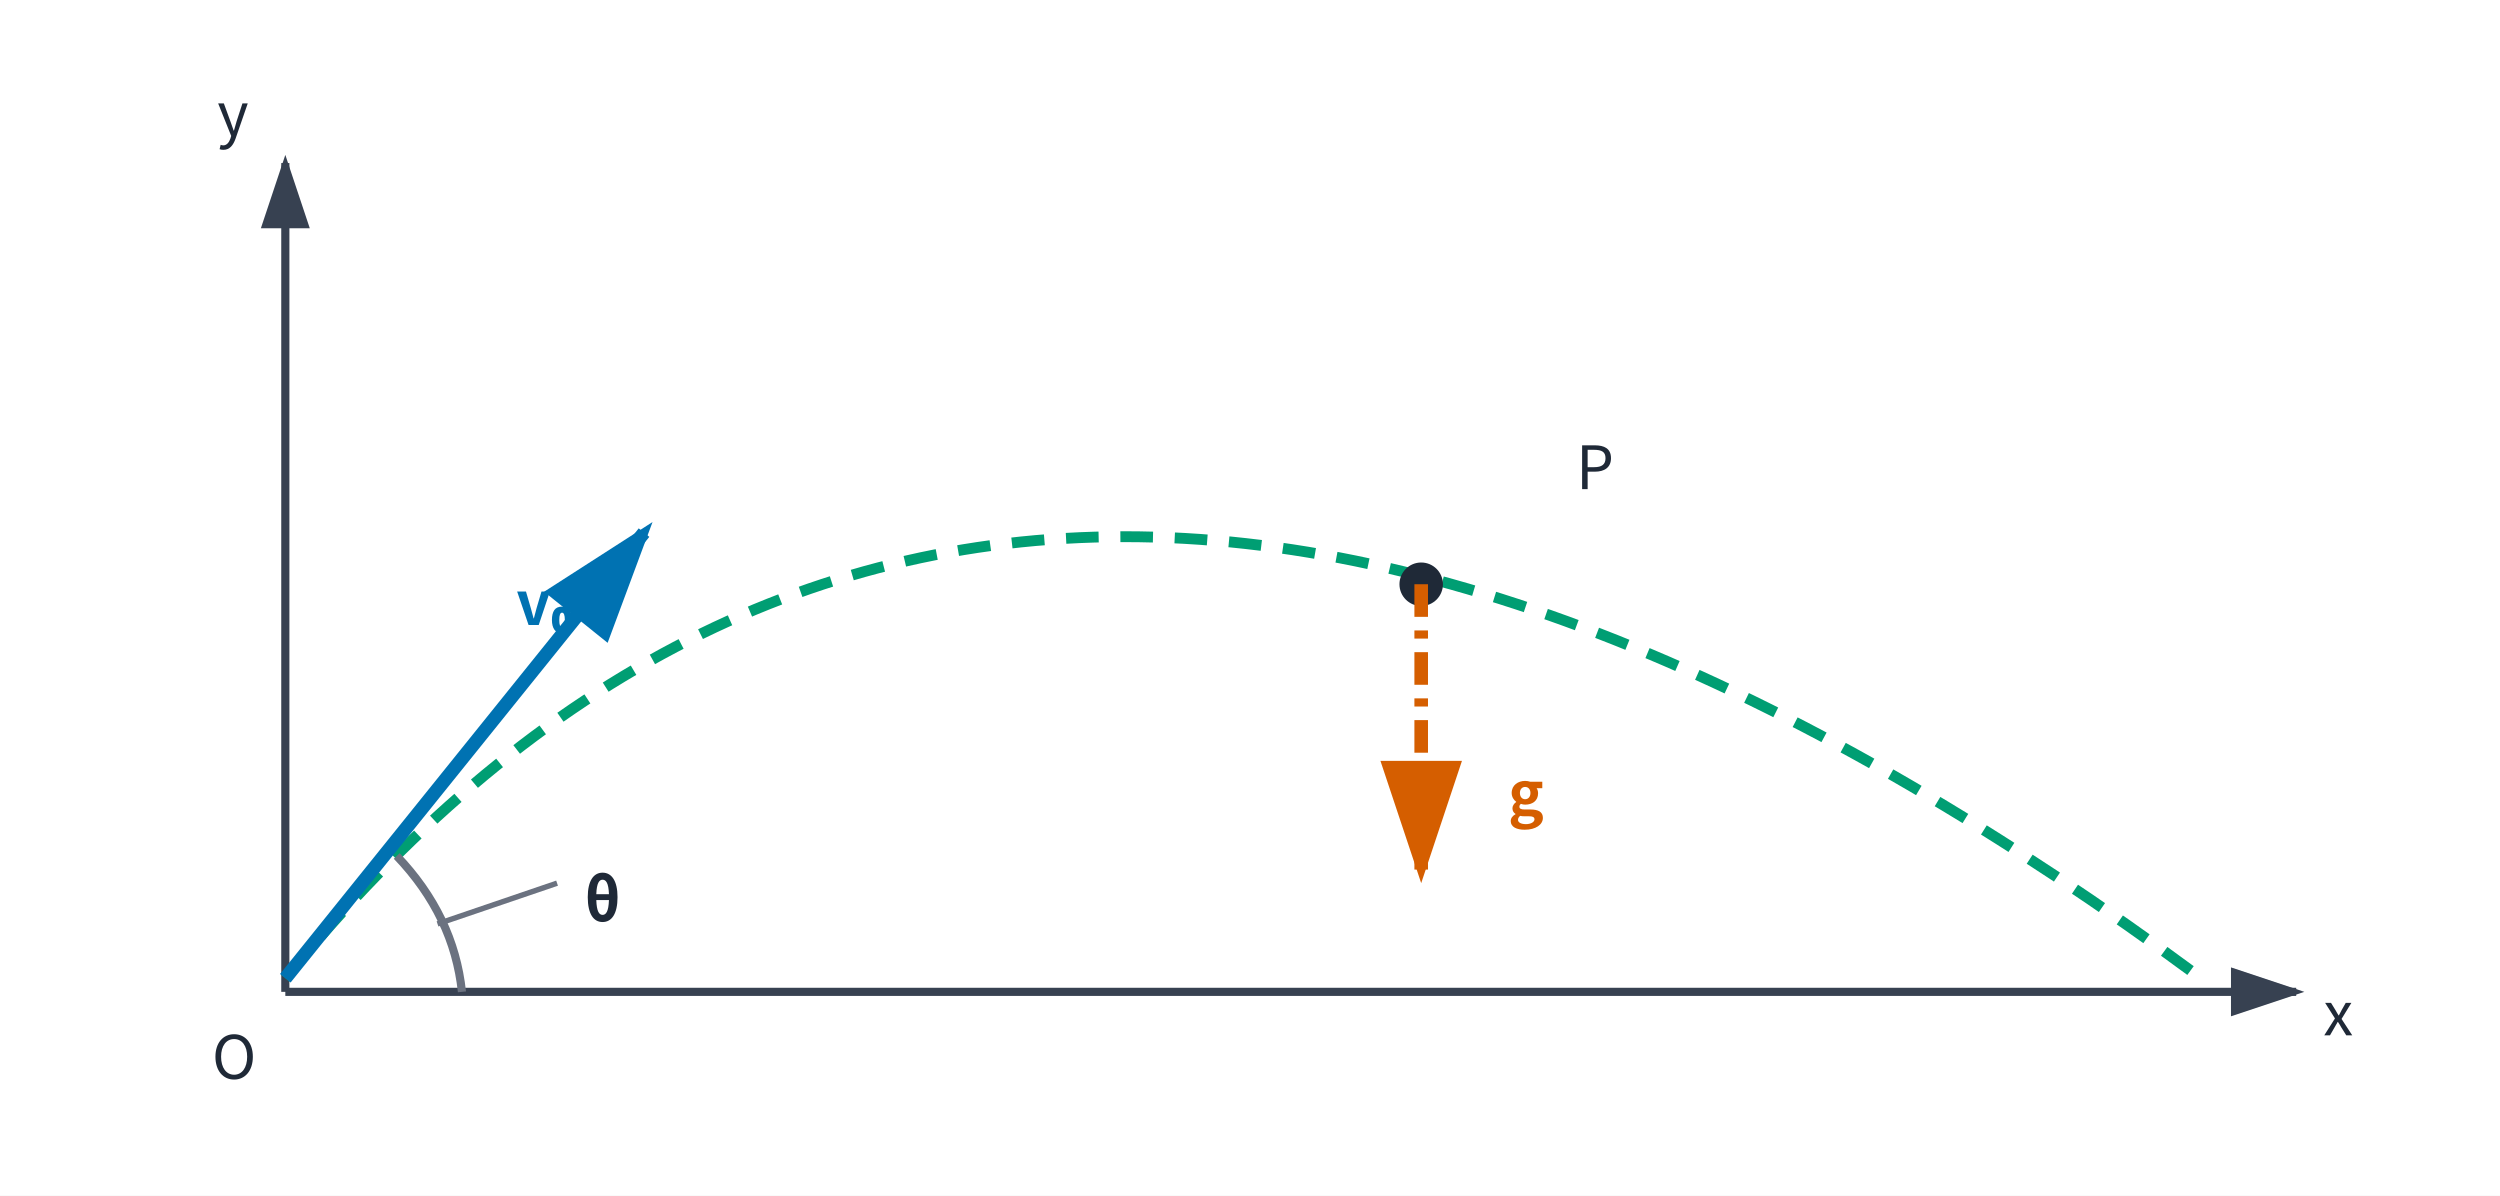
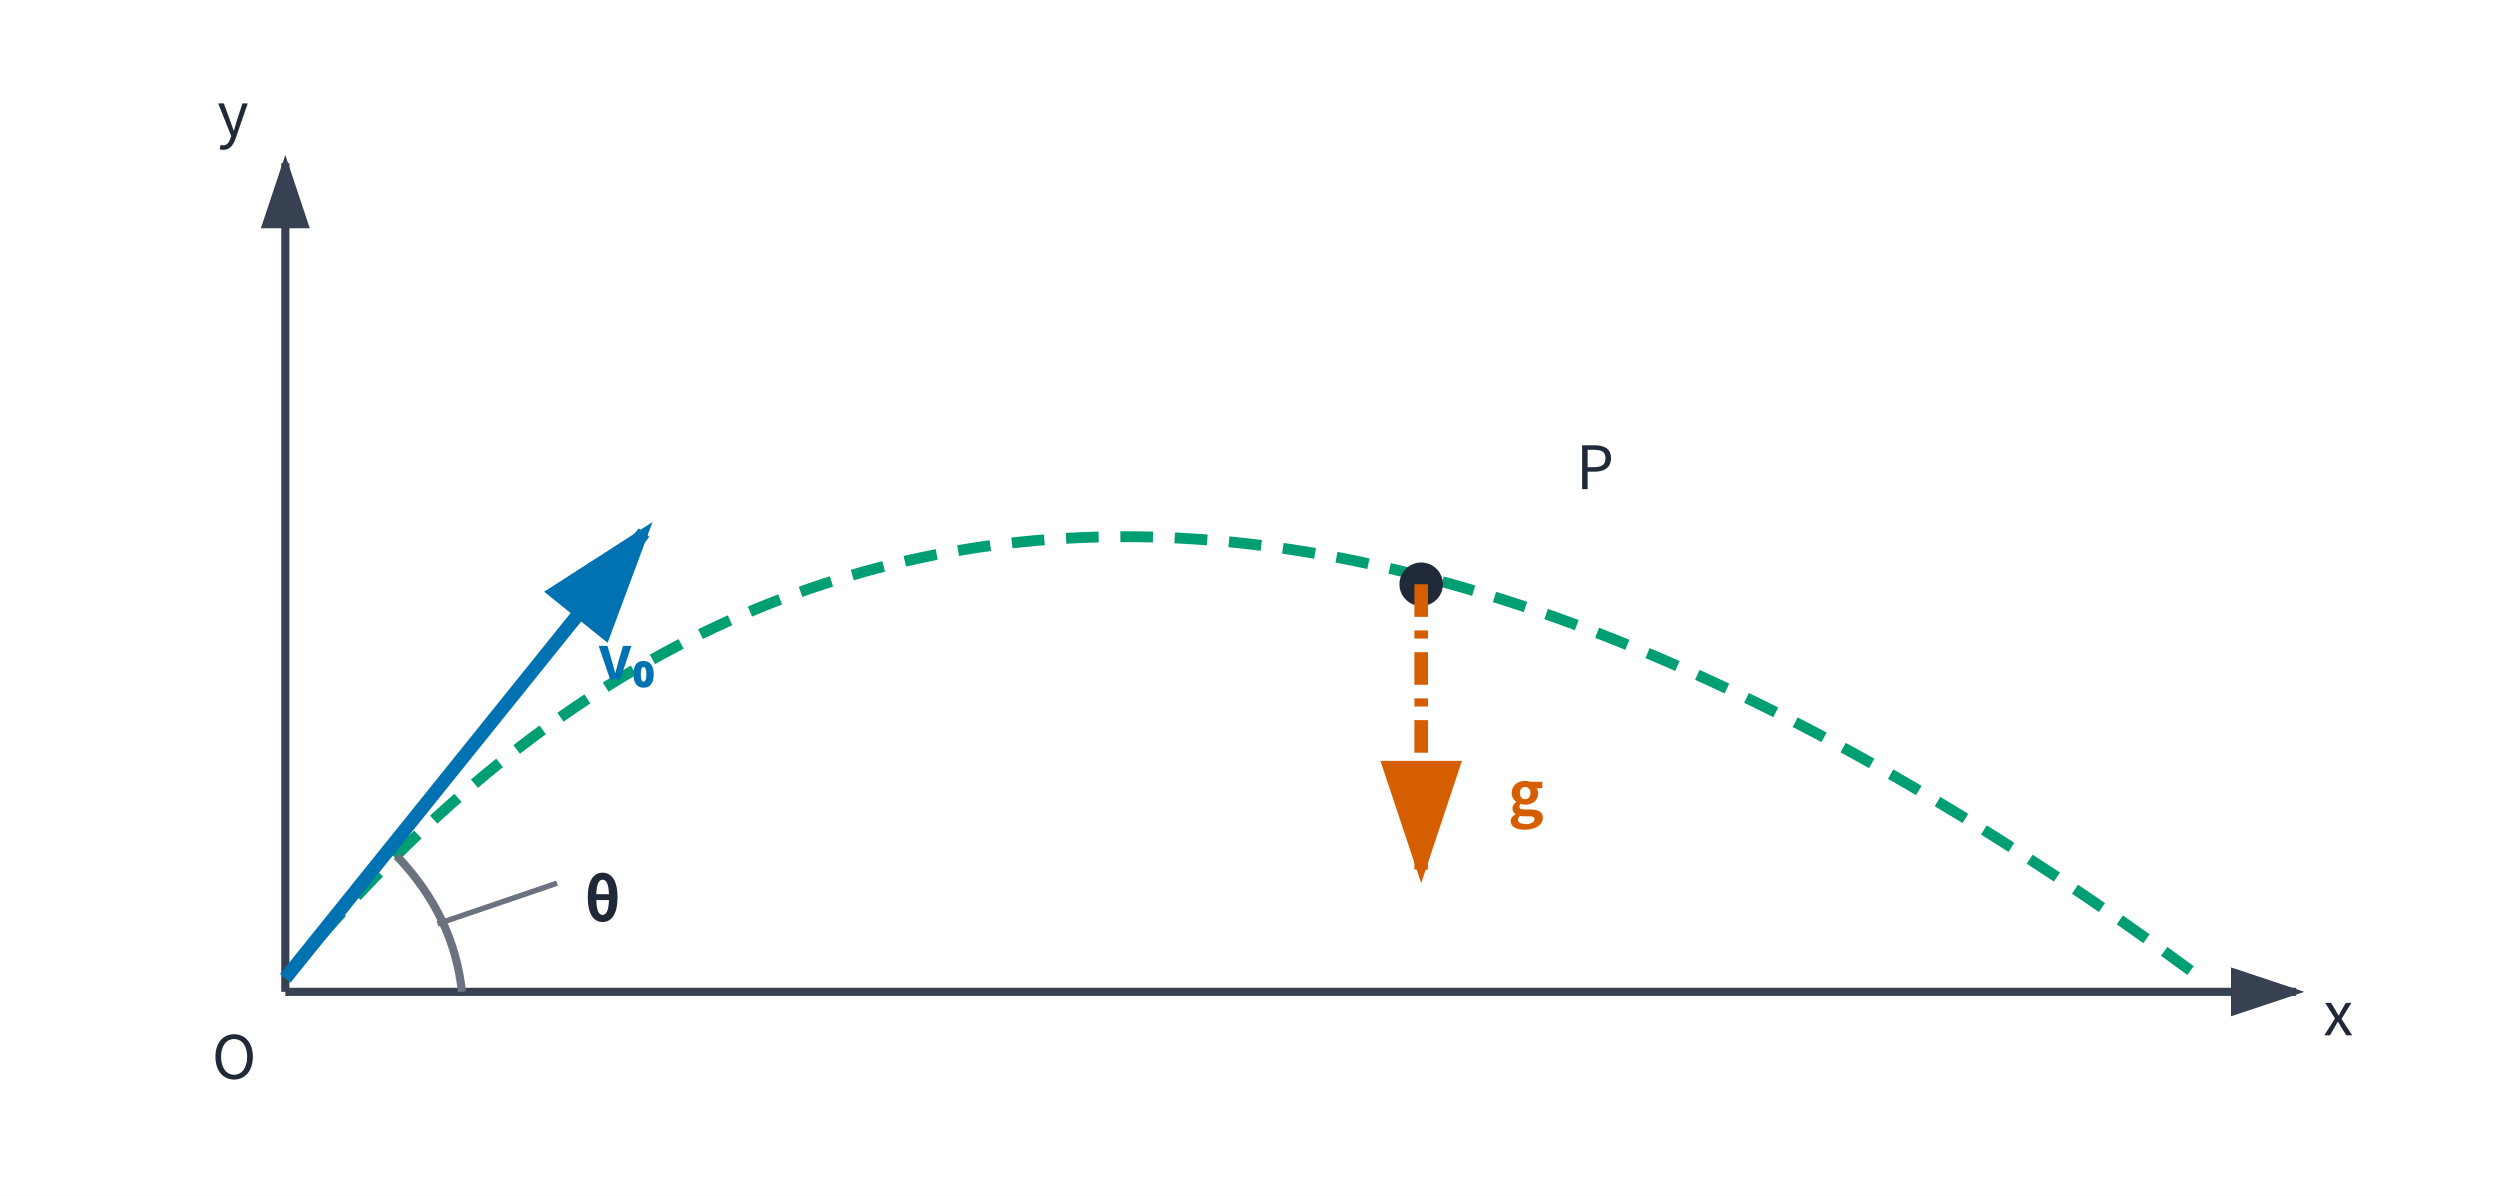
<svg xmlns="http://www.w3.org/2000/svg" data-layout-lint="strict" viewBox="0 0 920 440" role="img" aria-labelledby="title desc">
  <rect width="920" height="440" fill="white" />
  <defs>
    <marker id="arrow-neutral" markerWidth="10" markerHeight="10" refX="8" refY="3" orient="auto">
      <path d="M0,0 L0,6 L9,3 z" fill="#374151" />
    </marker>
    <marker id="arrow-blue" markerWidth="10" markerHeight="10" refX="8" refY="3" orient="auto">
      <path d="M0,0 L0,6 L9,3 z" fill="#0072B2" />
    </marker>
    <marker id="arrow-orange" markerWidth="10" markerHeight="10" refX="8" refY="3" orient="auto">
      <path d="M0,0 L0,6 L9,3 z" fill="#D55E00" />
    </marker>
  </defs>
  <line x1="105" y1="365" x2="845" y2="365" stroke="#374151" stroke-width="3" marker-end="url(#arrow-neutral)" />
  <line x1="105" y1="365" x2="105" y2="60" stroke="#374151" stroke-width="3" marker-end="url(#arrow-neutral)" />
  <path data-series-group="motion" data-series-label="trajectory" d="M105 360 Q370 35 810 360" fill="none" stroke="#009E73" stroke-width="4" stroke-dasharray="12 8" />
  <line data-series-group="motion" data-series-label="v0" x1="105" y1="360" x2="237" y2="196" stroke="#0072B2" stroke-width="5" marker-end="url(#arrow-blue)" />
  <path d="M170 365 Q167 337 146 315" fill="none" stroke="#6B7280" stroke-width="3" />
  <line x1="205" y1="325" x2="161" y2="340" stroke="#6B7280" stroke-width="2" />
  <circle cx="523" cy="215" r="8" fill="#1F2937" />
  <line data-series-group="motion" data-series-label="g" x1="523" y1="215" x2="523" y2="320" stroke="#D55E00" stroke-width="5" stroke-dasharray="12 5 3 5" marker-end="url(#arrow-orange)" />
  <g font-family="Noto Sans CJK JP, sans-serif" font-size="22" fill="#1F2937">
    <text x="855" y="381">x</text>
    <text x="80" y="50">y</text>
    <text x="78" y="397">O</text>
    <text x="580" y="180">P</text>
    <text x="215" y="339" font-weight="700">θ</text>
-     <text x="190" y="230" fill="#0072B2" font-weight="700">v₀</text>
+     <text x="220" y="250" fill="#0072B2" font-weight="700">v₀</text>
    <text x="555" y="300" fill="#D55E00" font-weight="700">g</text>
  </g>
</svg>
